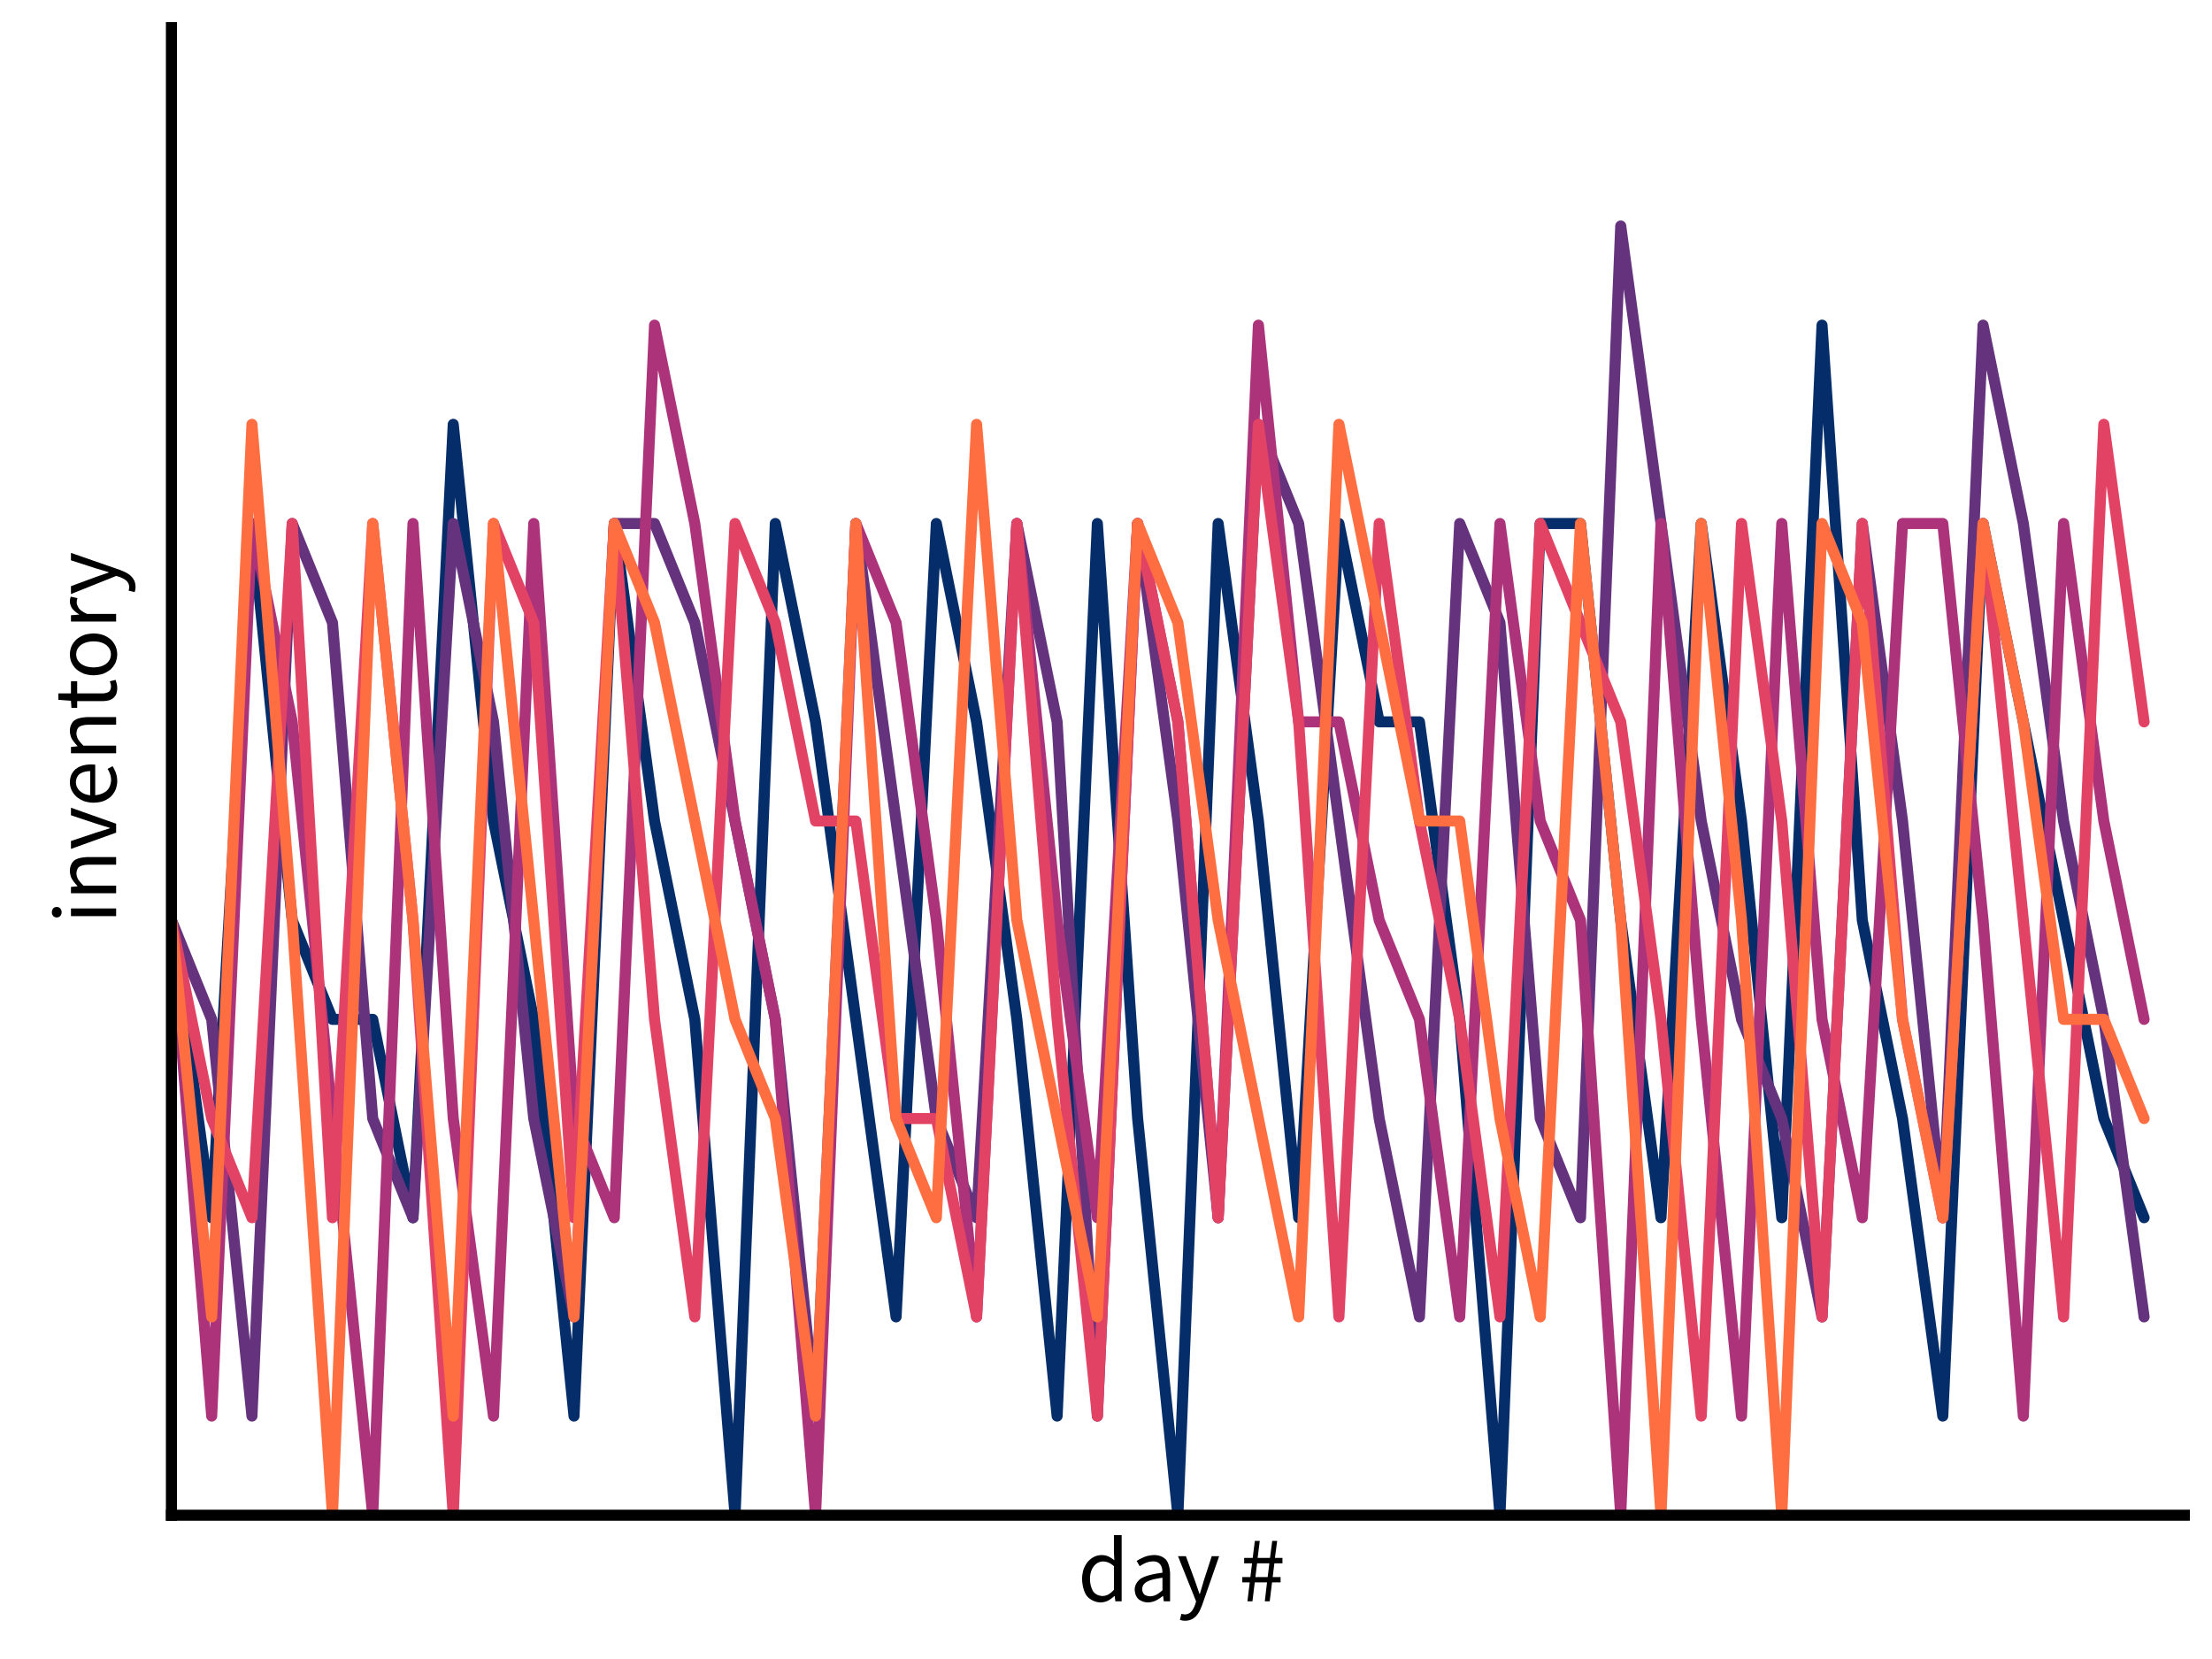
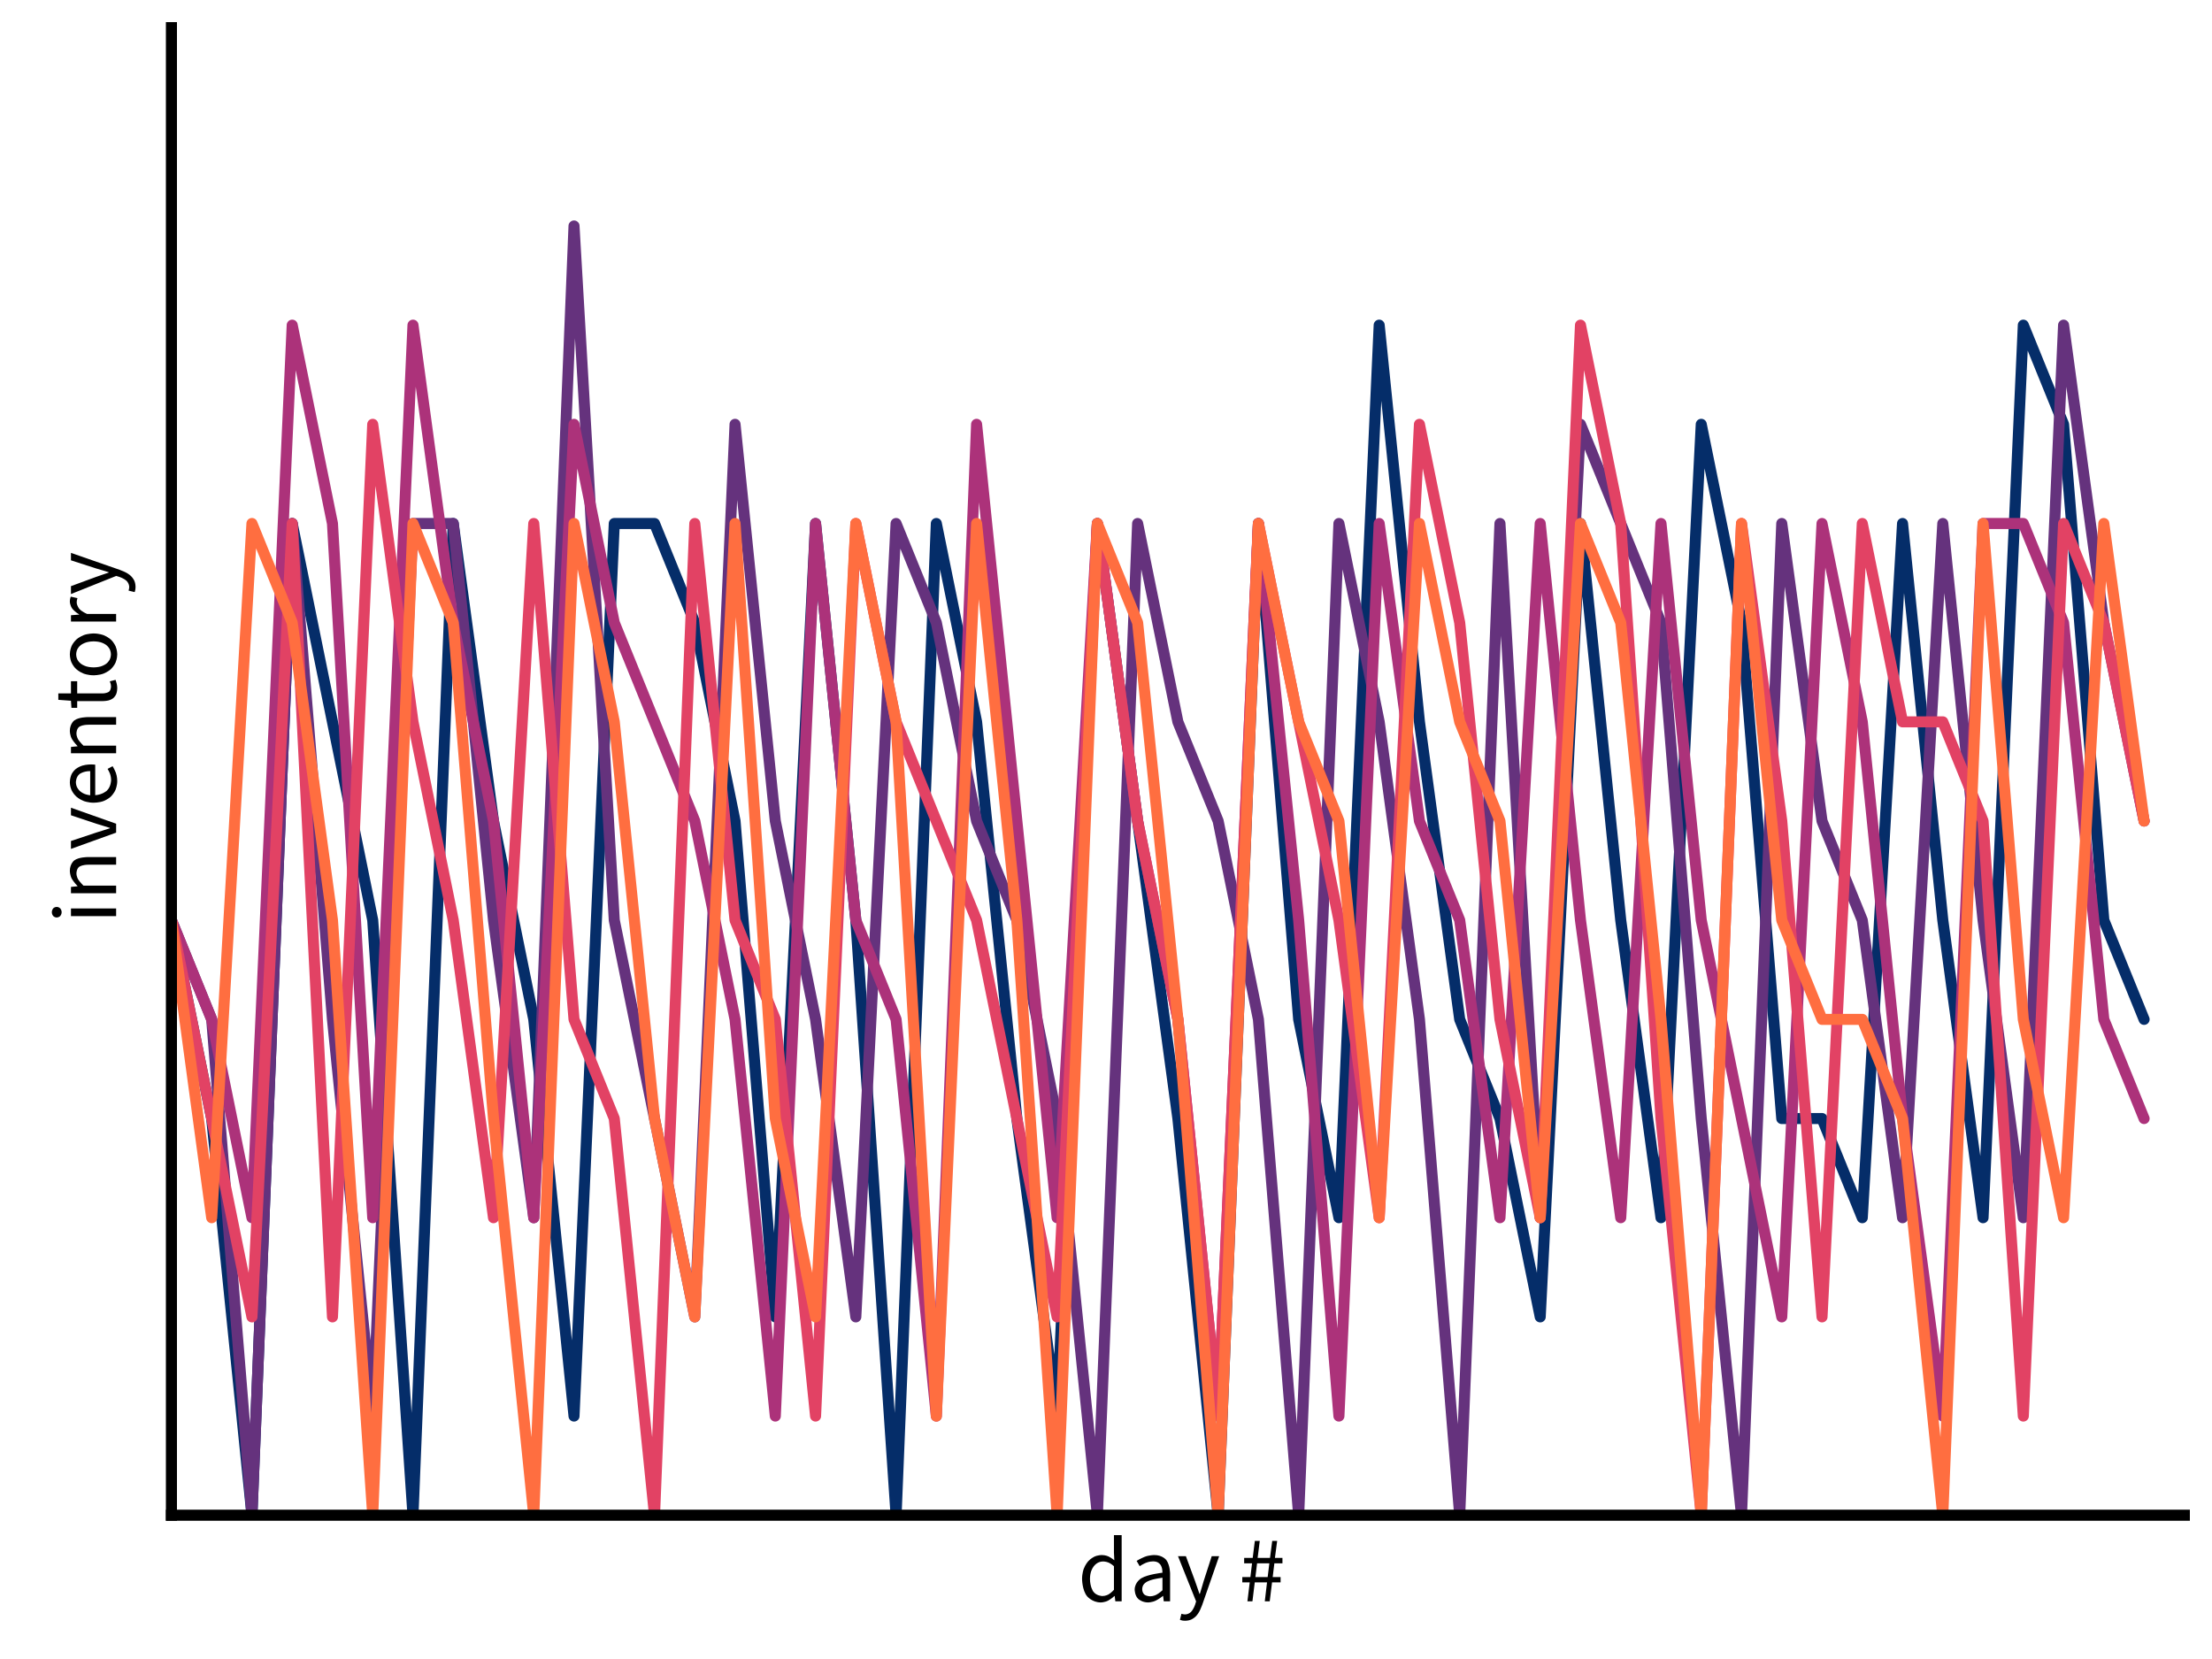
<svg xmlns="http://www.w3.org/2000/svg" height="600" stroke-opacity="1" viewBox="0.0 0.0 800.0 600.0" font-size="1" width="800" stroke="rgb(0,0,0)" version="1.1">
  <defs />
  <g stroke-linejoin="bevel" stroke-opacity="0.0" fill-opacity="0.0" stroke="rgb(0,0,0)" stroke-width="0.0" fill="rgb(0,0,0)" stroke-linecap="butt" stroke-miterlimit="10.0">
    <path d="M 0,0 v 600 h 800 v -600 Z" />
  </g>
  <g stroke-linejoin="round" stroke-opacity="1.0" fill-opacity="0.0" stroke="rgb(5,45,105)" stroke-width="4" fill="rgb(0,0,0)" stroke-linecap="round" stroke-miterlimit="10.0">
    <defs>
      <clipPath id="myClip1">
        <path d="M 62,10 v 538 h 728 v -538 Z" />
      </clipPath>
    </defs>
    <g clip-path="url(#myClip1)">
-       <path d="M 62,332.8 l 14.56,107.6 l 14.56,-251.067 l 14.56,143.467 l 14.56,35.867 h 14.56 l 14.56,71.733 l 14.56,-286.933 l 14.56,143.467 l 14.56,71.733 l 14.56,143.467 l 14.56,-322.8 l 14.56,107.6 l 14.56,71.733 l 14.56,179.333 l 14.56,-358.667 l 14.56,71.733 l 14.56,107.6 l 14.56,107.6 l 14.56,-286.933 l 14.56,71.733 l 14.56,107.6 l 14.56,143.467 l 14.56,-322.8 l 14.56,215.2 l 14.56,143.467 l 14.56,-358.667 l 14.56,107.6 l 14.56,143.467 l 14.56,-251.067 l 14.56,71.733 h 14.56 l 14.56,107.6 l 14.56,179.333 l 14.56,-358.667 h 14.56 l 14.56,143.467 l 14.56,107.6 l 14.56,-251.067 l 14.56,107.6 l 14.56,143.467 l 14.56,-322.8 l 14.56,215.2 l 14.56,71.733 l 14.56,107.6 l 14.56,-322.8 l 14.56,71.733 l 14.56,71.733 l 14.56,71.733 l 14.56,35.867 " />
+       <path d="M 62,332.8 l 14.56,71.733 l 14.56,143.467 l 14.56,-358.667 l 14.56,71.733 l 14.56,71.733 l 14.56,215.2 l 14.56,-358.667 l 14.56,107.6 l 14.56,71.733 l 14.56,143.467 l 14.56,-322.8 h 14.56 l 14.56,35.867 l 14.56,71.733 l 14.56,179.333 l 14.56,-286.933 l 14.56,143.467 l 14.56,215.2 l 14.56,-358.667 l 14.56,71.733 l 14.56,143.467 l 14.56,107.6 l 14.56,-322.8 l 14.56,107.6 l 14.56,107.6 l 14.56,143.467 l 14.56,-358.667 l 14.56,179.333 l 14.56,71.733 l 14.56,-322.8 l 14.56,143.467 l 14.56,107.6 l 14.56,35.867 l 14.56,71.733 l 14.56,-286.933 l 14.56,143.467 l 14.56,107.6 l 14.56,-286.933 l 14.56,71.733 l 14.56,179.333 h 14.56 l 14.56,35.867 l 14.56,-251.067 l 14.56,143.467 l 14.56,107.6 l 14.56,-322.8 l 14.56,35.867 l 14.56,179.333 l 14.56,35.867 " />
    </g>
  </g>
  <g stroke-linejoin="round" stroke-opacity="1.0" fill-opacity="0.0" stroke="rgb(101,50,125)" stroke-width="4" fill="rgb(0,0,0)" stroke-linecap="round" stroke-miterlimit="10.0">
    <defs>
      <clipPath id="myClip2">
        <path d="M 62,10 v 538 h 728 v -538 Z" />
      </clipPath>
    </defs>
    <g clip-path="url(#myClip2)">
-       <path d="M 62,332.8 l 14.56,35.867 l 14.56,143.467 l 14.56,-322.8 l 14.56,35.867 l 14.56,179.333 l 14.56,35.867 l 14.56,-251.067 l 14.56,71.733 l 14.56,143.467 l 14.56,71.733 l 14.56,-286.933 h 14.56 l 14.56,35.867 l 14.56,71.733 l 14.56,71.733 l 14.56,143.467 l 14.56,-322.8 l 14.56,107.6 l 14.56,107.6 l 14.56,35.867 l 14.56,-251.067 l 14.56,71.733 l 14.56,251.067 l 14.56,-322.8 l 14.56,107.6 l 14.56,143.467 l 14.56,-286.933 l 14.56,35.867 l 14.56,107.6 l 14.56,107.6 l 14.56,71.733 l 14.56,-286.933 l 14.56,35.867 l 14.56,179.333 l 14.56,35.867 l 14.56,-358.667 l 14.56,107.6 l 14.56,107.6 l 14.56,71.733 l 14.56,35.867 l 14.56,71.733 l 14.56,-286.933 l 14.56,107.6 l 14.56,143.467 l 14.56,-322.8 l 14.56,71.733 l 14.56,107.6 l 14.56,71.733 l 14.56,107.6 " />
+       <path d="M 62,332.8 l 14.56,35.867 l 14.56,179.333 l 14.56,-358.667 l 14.56,179.333 l 14.56,143.467 l 14.56,-322.8 h 14.56 l 14.56,143.467 l 14.56,107.6 l 14.56,-358.667 l 14.56,251.067 l 14.56,71.733 l 14.56,71.733 l 14.56,-322.8 l 14.56,143.467 l 14.56,71.733 l 14.56,107.6 l 14.56,-286.933 l 14.56,35.867 l 14.56,71.733 l 14.56,35.867 l 14.56,71.733 l 14.56,143.467 l 14.56,-358.667 l 14.56,71.733 l 14.56,35.867 l 14.56,71.733 l 14.56,179.333 l 14.56,-358.667 l 14.56,71.733 l 14.56,107.6 l 14.56,179.333 l 14.56,-358.667 l 14.56,251.067 l 14.56,-286.933 l 14.56,35.867 l 14.56,35.867 l 14.56,179.333 l 14.56,143.467 l 14.56,-358.667 l 14.56,107.6 l 14.56,35.867 l 14.56,107.6 l 14.56,-251.067 l 14.56,143.467 l 14.56,107.6 l 14.56,-322.8 l 14.56,107.6 l 14.56,71.733 " />
    </g>
  </g>
  <g stroke-linejoin="round" stroke-opacity="1.0" fill-opacity="0.0" stroke="rgb(172,50,122)" stroke-width="4" fill="rgb(0,0,0)" stroke-linecap="round" stroke-miterlimit="10.0">
    <defs>
      <clipPath id="myClip3">
        <path d="M 62,10 v 538 h 728 v -538 Z" />
      </clipPath>
    </defs>
    <g clip-path="url(#myClip3)">
-       <path d="M 62,332.8 l 14.56,179.333 l 14.56,-322.8 l 14.56,71.733 l 14.56,143.467 l 14.56,143.467 l 14.56,-358.667 l 14.56,215.2 l 14.56,107.6 l 14.56,-322.8 l 14.56,215.2 l 14.56,35.867 l 14.56,-322.8 l 14.56,71.733 l 14.56,107.6 l 14.56,71.733 l 14.56,179.333 l 14.56,-358.667 l 14.56,35.867 l 14.56,107.6 l 14.56,143.467 l 14.56,-286.933 l 14.56,143.467 l 14.56,107.6 l 14.56,-251.067 l 14.56,71.733 l 14.56,179.333 l 14.56,-322.8 l 14.56,143.467 h 14.56 l 14.56,71.733 l 14.56,35.867 l 14.56,107.6 l 14.56,-286.933 l 14.56,107.6 l 14.56,35.867 l 14.56,215.2 l 14.56,-358.667 l 14.56,179.333 l 14.56,143.467 l 14.56,-322.8 l 14.56,179.333 l 14.56,71.733 l 14.56,-251.067 h 14.56 l 14.56,143.467 l 14.56,179.333 l 14.56,-322.8 l 14.56,107.6 l 14.56,71.733 " />
+       <path d="M 62,332.8 l 14.56,35.867 l 14.56,71.733 l 14.56,-322.8 l 14.56,71.733 l 14.56,251.067 l 14.56,-322.8 l 14.56,107.6 l 14.56,71.733 l 14.56,143.467 l 14.56,-286.933 l 14.56,71.733 l 14.56,35.867 l 14.56,35.867 l 14.56,71.733 l 14.56,143.467 l 14.56,-322.8 l 14.56,143.467 l 14.56,35.867 l 14.56,143.467 l 14.56,-358.667 l 14.56,143.467 l 14.56,143.467 l 14.56,-251.067 l 14.56,107.6 l 14.56,71.733 l 14.56,143.467 l 14.56,-322.8 l 14.56,143.467 l 14.56,179.333 l 14.56,-322.8 l 14.56,107.6 l 14.56,35.867 l 14.56,107.6 l 14.56,-251.067 l 14.56,143.467 l 14.56,107.6 l 14.56,-251.067 l 14.56,143.467 l 14.56,71.733 l 14.56,71.733 l 14.56,-286.933 l 14.56,71.733 l 14.56,143.467 l 14.56,107.6 l 14.56,-322.8 h 14.56 l 14.56,35.867 l 14.56,143.467 l 14.56,35.867 " />
    </g>
  </g>
  <g stroke-linejoin="round" stroke-opacity="1.0" fill-opacity="0.0" stroke="rgb(226,66,100)" stroke-width="4" fill="rgb(0,0,0)" stroke-linecap="round" stroke-miterlimit="10.0">
    <defs>
      <clipPath id="myClip4">
        <path d="M 62,10 v 538 h 728 v -538 Z" />
      </clipPath>
    </defs>
    <g clip-path="url(#myClip4)">
-       <path d="M 62,332.8 l 14.56,71.733 l 14.56,35.867 l 14.56,-251.067 l 14.56,251.067 l 14.56,-251.067 l 14.56,143.467 l 14.56,215.2 l 14.56,-358.667 l 14.56,35.867 l 14.56,215.2 l 14.56,-251.067 l 14.56,179.333 l 14.56,107.6 l 14.56,-286.933 l 14.56,35.867 l 14.56,71.733 h 14.56 l 14.56,107.6 h 14.56 l 14.56,71.733 l 14.56,-286.933 l 14.56,179.333 l 14.56,143.467 l 14.56,-322.8 l 14.56,71.733 l 14.56,179.333 l 14.56,-286.933 l 14.56,107.6 l 14.56,215.2 l 14.56,-286.933 l 14.56,107.6 l 14.56,71.733 l 14.56,107.6 l 14.56,-286.933 l 14.56,35.867 l 14.56,35.867 l 14.56,107.6 l 14.56,143.467 l 14.56,-322.8 l 14.56,107.6 l 14.56,179.333 l 14.56,-286.933 l 14.56,179.333 l 14.56,71.733 l 14.56,-251.067 l 14.56,143.467 l 14.56,143.467 l 14.56,-322.8 l 14.56,107.6 " />
+       <path d="M 62,332.8 l 14.56,71.733 l 14.56,71.733 l 14.56,-286.933 l 14.56,286.933 l 14.56,-322.8 l 14.56,107.6 l 14.56,71.733 l 14.56,107.6 l 14.56,-251.067 l 14.56,179.333 l 14.56,35.867 l 14.56,143.467 l 14.56,-358.667 l 14.56,143.467 l 14.56,35.867 l 14.56,143.467 l 14.56,-322.8 l 14.56,71.733 l 14.56,35.867 l 14.56,35.867 l 14.56,71.733 l 14.56,71.733 l 14.56,-286.933 l 14.56,107.6 l 14.56,71.733 l 14.56,143.467 l 14.56,-322.8 l 14.56,71.733 l 14.56,71.733 l 14.56,107.6 l 14.56,-286.933 l 14.56,71.733 l 14.56,143.467 l 14.56,71.733 l 14.56,-322.8 l 14.56,71.733 l 14.56,215.2 l 14.56,143.467 l 14.56,-358.667 l 14.56,107.6 l 14.56,179.333 l 14.56,-286.933 l 14.56,71.733 h 14.56 l 14.56,35.867 l 14.56,215.2 l 14.56,-322.8 l 14.56,35.867 l 14.56,71.733 " />
    </g>
  </g>
  <g stroke-linejoin="round" stroke-opacity="1.0" fill-opacity="0.0" stroke="rgb(255,110,64)" stroke-width="4" fill="rgb(0,0,0)" stroke-linecap="round" stroke-miterlimit="10.0">
    <defs>
      <clipPath id="myClip5">
        <path d="M 62,10 v 538 h 728 v -538 Z" />
      </clipPath>
    </defs>
    <g clip-path="url(#myClip5)">
-       <path d="M 62,332.8 l 14.56,143.467 l 14.56,-322.8 l 14.56,179.333 l 14.56,215.2 l 14.56,-358.667 l 14.56,143.467 l 14.56,179.333 l 14.56,-322.8 l 14.56,143.467 l 14.56,143.467 l 14.56,-286.933 l 14.56,35.867 l 14.56,71.733 l 14.56,71.733 l 14.56,35.867 l 14.56,107.6 l 14.56,-322.8 l 14.56,215.2 l 14.56,35.867 l 14.56,-286.933 l 14.56,179.333 l 14.56,71.733 l 14.56,71.733 l 14.56,-286.933 l 14.56,35.867 l 14.56,107.6 l 14.56,71.733 l 14.56,71.733 l 14.56,-322.8 l 14.56,71.733 l 14.56,71.733 h 14.56 l 14.56,107.6 l 14.56,71.733 l 14.56,-286.933 l 14.56,143.467 l 14.56,215.2 l 14.56,-358.667 l 14.56,143.467 l 14.56,215.2 l 14.56,-358.667 l 14.56,35.867 l 14.56,143.467 l 14.56,71.733 l 14.56,-251.067 l 14.56,71.733 l 14.56,107.6 h 14.56 l 14.56,35.867 " />
+       <path d="M 62,332.8 l 14.56,107.6 l 14.56,-251.067 l 14.56,35.867 l 14.56,107.6 l 14.56,215.2 l 14.56,-358.667 l 14.56,35.867 l 14.56,179.333 l 14.56,143.467 l 14.56,-358.667 l 14.56,71.733 l 14.56,143.467 l 14.56,71.733 l 14.56,-286.933 l 14.56,215.2 l 14.56,71.733 l 14.56,-286.933 l 14.56,71.733 l 14.56,251.067 l 14.56,-322.8 l 14.56,143.467 l 14.56,215.2 l 14.56,-358.667 l 14.56,35.867 l 14.56,143.467 l 14.56,179.333 l 14.56,-358.667 l 14.56,71.733 l 14.56,35.867 l 14.56,143.467 l 14.56,-251.067 l 14.56,71.733 l 14.56,35.867 l 14.56,143.467 l 14.56,-251.067 l 14.56,35.867 l 14.56,143.467 l 14.56,179.333 l 14.56,-358.667 l 14.56,143.467 l 14.56,35.867 h 14.56 l 14.56,35.867 l 14.56,143.467 l 14.56,-358.667 l 14.56,179.333 l 14.56,71.733 l 14.56,-251.067 l 14.56,107.6 " />
    </g>
  </g>
  <g stroke-linejoin="bevel" stroke-opacity="0.0" fill-opacity="1.0" stroke="rgb(0,0,0)" stroke-width="0.0" fill="rgb(0,0,0)" stroke-linecap="butt" stroke-miterlimit="10.0">
    <path d="M 42,334.076 ZM 22.302,329.908 c 0,0.807 -0.504,1.361 -0.504 1.361c -0.504,0.555 -1.277,0.555 -1.277 0.555c -0.807,0 -1.294,-0.555 -1.294 -0.555c -0.487,-0.555 -0.487,-1.361 -0.487 -1.361c -0,-0.807 0.487,-1.361 0.487 -1.361c 0.487,-0.555 1.294,-0.555 1.294 -0.555c 0.773,-0 1.277,0.555 1.277 0.555c 0.504,0.555 0.504,1.361 0.504 1.361ZM 22.302,329.908 ZM 25.664,331.319 l -0,-2.756 l 16.336,-0 l 0,2.756 l -16.336,0 ZM 42,325.807 ZM 25.664,323.05 l -0,-2.286 l 2.353,-0.235 l -0,-0.101 c -1.177,-1.177 -1.966,-2.471 -1.966 -2.471c -0.79,-1.294 -0.79,-3.008 -0.79 -3.008c -0,-2.588 1.613,-3.781 1.613 -3.781c 1.613,-1.193 4.773,-1.193 4.773 -1.193l 10.353,-0 l 0,2.756 l -9.983,0 c -2.319,0 -3.345,0.74 -3.345 0.74c -1.025,0.74 -1.025,2.353 -1.025 2.353c 0,1.277 0.639,2.252 0.639 2.252c 0.639,0.975 1.882,2.219 1.882 2.219l 11.832,-0 l 0,2.756 l -16.336,0 ZM 42,307.42 ZM 25.664,307.017 l -0,-2.857 l 9.277,-3.092 c 1.21,-0.37 2.42,-0.756 2.42 -0.756c 1.21,-0.387 2.387,-0.756 2.387 -0.756l -0,-0.135 c -1.177,-0.37 -2.387,-0.74 -2.387 -0.74l -2.42,-0.74 l -9.277,-3.092 l -0,-2.723 l 16.336,5.782 l 0,3.227 ZM 42,291.857 ZM 33.865,290.311 c -2.017,0 -3.613,-0.622 -3.613 -0.622c -1.597,-0.622 -2.706,-1.647 -2.706 -1.647c -1.109,-1.025 -1.698,-2.336 -1.698 -2.336c -0.588,-1.311 -0.588,-2.723 -0.588 -2.723c -0,-1.546 0.538,-2.773 0.538 -2.773c 0.538,-1.227 1.546,-2.05 1.546 -2.05c 1.008,-0.824 2.42,-1.26 2.42 -1.26c 1.412,-0.437 3.16,-0.437 3.16 -0.437c 0.908,-0 1.513,0.101 1.513 0.101l 0,11.025 c 2.655,-0.168 4.202,-1.63 4.202 -1.63c 1.546,-1.462 1.546,-3.815 1.546 -3.815c -0,-1.177 -0.353,-2.168 -0.353 -2.168c -0.353,-0.992 -0.924,-1.899 -0.924 -1.899l 1.815,-0.975 c 0.672,1.076 1.177,2.387 1.177 2.387c 0.504,1.311 0.504,2.992 0.504 2.992c 0,1.647 -0.588,3.076 -0.588 3.076c -0.588,1.429 -1.681,2.487 -1.681 2.487c -1.092,1.059 -2.672,1.664 -2.672 1.664c -1.58,0.605 -3.597,0.605 -3.597 0.605ZM 33.865,290.311 ZM 32.622,278.882 c -2.521,0 -3.849,1.059 -3.849 1.059c -1.328,1.059 -1.328,2.975 -1.328 2.975c 0,0.874 0.353,1.664 0.353 1.664c 0.353,0.79 1.008,1.429 1.008 1.429c 0.655,0.639 1.613,1.059 1.613 1.059c 0.958,0.42 2.202,0.555 2.202 0.555l -0,-8.739 ZM 42,275.185 ZM 25.664,272.429 l -0,-2.286 l 2.353,-0.235 l -0,-0.101 c -1.177,-1.177 -1.966,-2.471 -1.966 -2.471c -0.79,-1.294 -0.79,-3.008 -0.79 -3.008c -0,-2.588 1.613,-3.781 1.613 -3.781c 1.613,-1.193 4.773,-1.193 4.773 -1.193l 10.353,-0 l 0,2.756 l -9.983,0 c -2.319,0 -3.345,0.74 -3.345 0.74c -1.025,0.74 -1.025,2.353 -1.025 2.353c 0,1.277 0.639,2.252 0.639 2.252c 0.639,0.975 1.882,2.219 1.882 2.219l 11.832,-0 l 0,2.756 l -16.336,0 ZM 42,256.798 ZM 27.916,253.571 l 0,2.42 l -2.084,0 l -0.168,-2.555 l -4.571,-0.336 l -0,-2.319 l 4.571,-0 l -0,-4.403 l 2.252,-0 l 0,4.403 l 9.076,-0 c 1.513,-0 2.336,-0.555 2.336 -0.555c 0.824,-0.555 0.824,-1.966 0.824 -1.966c -0,-0.437 -0.135,-0.941 -0.135 -0.941c -0.135,-0.504 -0.302,-0.908 -0.302 -0.908l 2.084,-0.538 c 0.235,0.672 0.42,1.462 0.42 1.462c 0.185,0.79 0.185,1.563 0.185 1.563c 0,1.311 -0.403,2.202 -0.403 2.202c -0.403,0.891 -1.109,1.445 -1.109 1.445c -0.706,0.555 -1.714,0.79 -1.714 0.79c -1.008,0.235 -2.219,0.235 -2.219 0.235l -9.042,0 ZM 42,245.773 ZM 33.865,244.227 c -2.05,0 -3.647,-0.622 -3.647 -0.622c -1.597,-0.622 -2.706,-1.664 -2.706 -1.664c -1.109,-1.042 -1.681,-2.403 -1.681 -2.403c -0.571,-1.361 -0.571,-2.874 -0.571 -2.874c -0,-1.513 0.571,-2.874 0.571 -2.874c 0.571,-1.361 1.681,-2.403 1.681 -2.403c 1.109,-1.042 2.706,-1.664 2.706 -1.664c 1.597,-0.622 3.647,-0.622 3.647 -0.622c 2.017,-0 3.613,0.622 3.613 0.622c 1.597,0.622 2.689,1.664 2.689 1.664c 1.092,1.042 1.664,2.403 1.664 2.403c 0.571,1.361 0.571,2.874 0.571 2.874c 0,1.513 -0.571,2.874 -0.571 2.874c -0.571,1.361 -1.664,2.403 -1.664 2.403c -1.092,1.042 -2.689,1.664 -2.689 1.664c -1.597,0.622 -3.613,0.622 -3.613 0.622ZM 33.865,244.227 ZM 33.865,241.37 c 1.412,-0 2.555,-0.336 2.555 -0.336c 1.143,-0.336 1.966,-0.958 1.966 -0.958c 0.824,-0.622 1.277,-1.496 1.277 -1.496c 0.454,-0.874 0.454,-1.916 0.454 -1.916c -0,-1.042 -0.454,-1.916 -0.454 -1.916c -0.454,-0.874 -1.277,-1.496 -1.277 -1.496c -0.824,-0.622 -1.966,-0.958 -1.966 -0.958c -1.143,-0.336 -2.555,-0.336 -2.555 -0.336c -1.412,0 -2.571,0.336 -2.571 0.336c -1.16,0.336 -2,0.958 -2 0.958c -0.84,0.622 -1.294,1.496 -1.294 1.496c -0.454,0.874 -0.454,1.916 -0.454 1.916c 0,1.042 0.454,1.916 0.454 1.916c 0.454,0.874 1.294,1.496 1.294 1.496c 0.84,0.622 2,0.958 2 0.958c 1.16,0.336 2.571,0.336 2.571 0.336ZM 42,227.555 ZM 25.664,224.798 l -0,-2.286 l 2.958,-0.235 l -0,-0.101 c -1.546,-0.84 -2.454,-2.034 -2.454 -2.034c -0.908,-1.193 -0.908,-2.605 -0.908 -2.605c -0,-0.975 0.336,-1.748 0.336 -1.748l 2.42,0.538 c -0.135,0.403 -0.202,0.74 -0.202 0.74c -0.067,0.336 -0.067,0.84 -0.067 0.84c 0,1.042 0.84,2.168 0.84 2.168c 0.84,1.126 2.924,1.966 2.924 1.966l 10.487,-0 l 0,2.756 l -16.336,0 ZM 42,215.252 ZM 46.504,213.605 l 0.151,-0.605 c 0,0 0.084,-0.639 0.084 -0.639c -0,-1.412 -0.992,-2.303 -0.992 -2.303c -0.992,-0.891 -2.504,-1.395 -2.504 -1.395l -1.21,-0.37 l -16.37,6.555 l -0,-2.857 l 9.042,-3.328 c 1.076,-0.37 2.269,-0.79 2.269 -0.79c 1.193,-0.42 2.336,-0.79 2.336 -0.79l -0,-0.135 c -1.109,-0.37 -2.319,-0.706 -2.319 -0.706c -1.21,-0.336 -2.286,-0.672 -2.286 -0.672l -9.042,-2.924 l -0,-2.689 l 17.681,6.151 c 1.21,0.437 2.252,0.975 2.252 0.975c 1.042,0.538 1.798,1.277 1.798 1.277c 0.756,0.74 1.193,1.681 1.193 1.681c 0.437,0.941 0.437,2.185 0.437 2.185c 0,0.571 -0.084,1.042 -0.084 1.042c -0.084,0.471 -0.252,0.874 -0.252 0.874l -2.185,-0.538 h 0 Z" />
  </g>
  <g stroke-linejoin="miter" stroke-opacity="1.0" fill-opacity="0.0" stroke="rgb(0,0,0)" stroke-width="4" fill="rgb(0,0,0)" stroke-linecap="square" stroke-miterlimit="10.0">
    <path d="M 62,548 v -538 " />
  </g>
  <g stroke-linejoin="miter" stroke-opacity="1.0" fill-opacity="0.0" stroke="rgb(0,0,0)" stroke-width="4" fill="rgb(0,0,0)" stroke-linecap="square" stroke-miterlimit="10.0">
    <path d="M 62,548 h 728 " />
  </g>
  <g stroke-linejoin="bevel" stroke-opacity="0.0" fill-opacity="1.0" stroke="rgb(0,0,0)" stroke-width="0.0" fill="rgb(0,0,0)" stroke-linecap="butt" stroke-miterlimit="10.0">
    <path d="M 389.765,579.143 ZM 391.344,571.008 c 0,-1.983 0.588,-3.58 0.588 -3.58c 0.588,-1.597 1.563,-2.706 1.563 -2.706c 0.975,-1.109 2.252,-1.714 2.252 -1.714c 1.277,-0.605 2.689,-0.605 2.689 -0.605c 1.412,0 2.454,0.504 2.454 0.504c 1.042,0.504 2.118,1.378 2.118 1.378l -0.135,-2.79 v -6.286 h 2.79 v 23.933 h -2.286 l -0.235,-1.916 h -0.101 c -0.975,0.941 -2.235,1.63 -2.235 1.63c -1.26,0.689 -2.706,0.689 -2.706 0.689c -3.092,-0 -4.924,-2.219 -4.924 -2.219c -1.832,-2.219 -1.832,-6.319 -1.832 -6.319ZM 391.344,571.008 ZM 394.202,570.975 c 0,2.958 1.177,4.605 1.177 4.605c 1.177,1.647 3.328,1.647 3.328 1.647c 1.143,0 2.151,-0.555 2.151 -0.555c 1.008,-0.555 2.017,-1.698 2.017 -1.698v -8.538 c -1.042,-0.941 -2,-1.328 -2 -1.328c -0.958,-0.387 -1.966,-0.387 -1.966 -0.387c -0.975,-0 -1.832,0.454 -1.832 0.454c -0.857,0.454 -1.496,1.277 -1.496 1.277c -0.639,0.824 -1.008,1.966 -1.008 1.966c -0.37,1.143 -0.37,2.555 -0.37 2.555ZM 408.42,579.143 ZM 410.37,574.908 c 0,-2.689 2.403,-4.118 2.403 -4.118c 2.403,-1.429 7.647,-2 7.647 -2c 0,-0.773 -0.151,-1.513 -0.151 -1.513c -0.151,-0.74 -0.538,-1.311 -0.538 -1.311c -0.387,-0.571 -1.025,-0.924 -1.025 -0.924c -0.639,-0.353 -1.647,-0.353 -1.647 -0.353c -1.445,-0 -2.672,0.538 -2.672 0.538c -1.227,0.538 -2.202,1.21 -2.202 1.21l -1.109,-1.916 c 1.143,-0.74 2.79,-1.429 2.79 -1.429c 1.647,-0.689 3.63,-0.689 3.63 -0.689c 2.992,0 4.336,1.832 4.336 1.832c 1.345,1.832 1.345,4.891 1.345 4.891v 10.017 h -2.286 l -0.235,-1.95 h -0.067 c -1.177,0.975 -2.538,1.664 -2.538 1.664c -1.361,0.689 -2.874,0.689 -2.874 0.689c -2.084,-0 -3.445,-1.21 -3.445 -1.21c -1.361,-1.21 -1.361,-3.429 -1.361 -3.429ZM 410.37,574.908 ZM 413.092,574.706 c 0,1.412 0.824,2.017 0.824 2.017c 0.824,0.605 2.034,0.605 2.034 0.605c 1.177,0 2.235,-0.555 2.235 -0.555c 1.059,-0.555 2.235,-1.63 2.235 -1.63v -4.538 c -2.05,0.269 -3.462,0.639 -3.462 0.639c -1.412,0.37 -2.269,0.874 -2.269 0.874c -0.857,0.504 -1.227,1.16 -1.227 1.16c -0.37,0.655 -0.37,1.429 -0.37 1.429ZM 425.63,579.143 ZM 427.277,583.647 l 0.605,0.151 c 0,0 0.639,0.084 0.639 0.084c 1.412,0 2.303,-0.992 2.303 -0.992c 0.891,-0.992 1.395,-2.504 1.395 -2.504l 0.37,-1.21 l -6.555,-16.37 h 2.857 l 3.328,9.042 c 0.37,1.076 0.79,2.269 0.79 2.269c 0.42,1.193 0.79,2.336 0.79 2.336h 0.135 c 0.37,-1.109 0.706,-2.319 0.706 -2.319c 0.336,-1.21 0.672,-2.286 0.672 -2.286l 2.924,-9.042 h 2.689 l -6.151,17.681 c -0.437,1.21 -0.975,2.252 -0.975 2.252c -0.538,1.042 -1.277,1.798 -1.277 1.798c -0.74,0.756 -1.681,1.193 -1.681 1.193c -0.941,0.437 -2.185,0.437 -2.185 0.437c -0.571,-0 -1.042,-0.084 -1.042 -0.084c -0.471,-0.084 -0.874,-0.252 -0.874 -0.252l 0.538,-2.185 h 0 ZM 448.118,579.143 ZM 451.983,572.286 h -2.689 v -1.916 h 2.924 l 0.605,-4.975 h -2.857 v -1.95 h 3.092 l 0.773,-6.151 h 1.782 l -0.773,6.151 h 4.471 l 0.807,-6.151 h 1.782 l -0.807,6.151 h 2.723 v 1.95 h -2.924 l -0.605,4.975 h 2.857 v 1.916 h -3.092 l -0.84,6.857 h -1.782 l 0.807,-6.857 h -4.437 l -0.84,6.857 h -1.815 ZM 451.983,572.286 ZM 458.471,570.37 l 0.605,-4.975 h -4.437 l -0.605,4.975 h 4.437 Z" />
  </g>
</svg>
